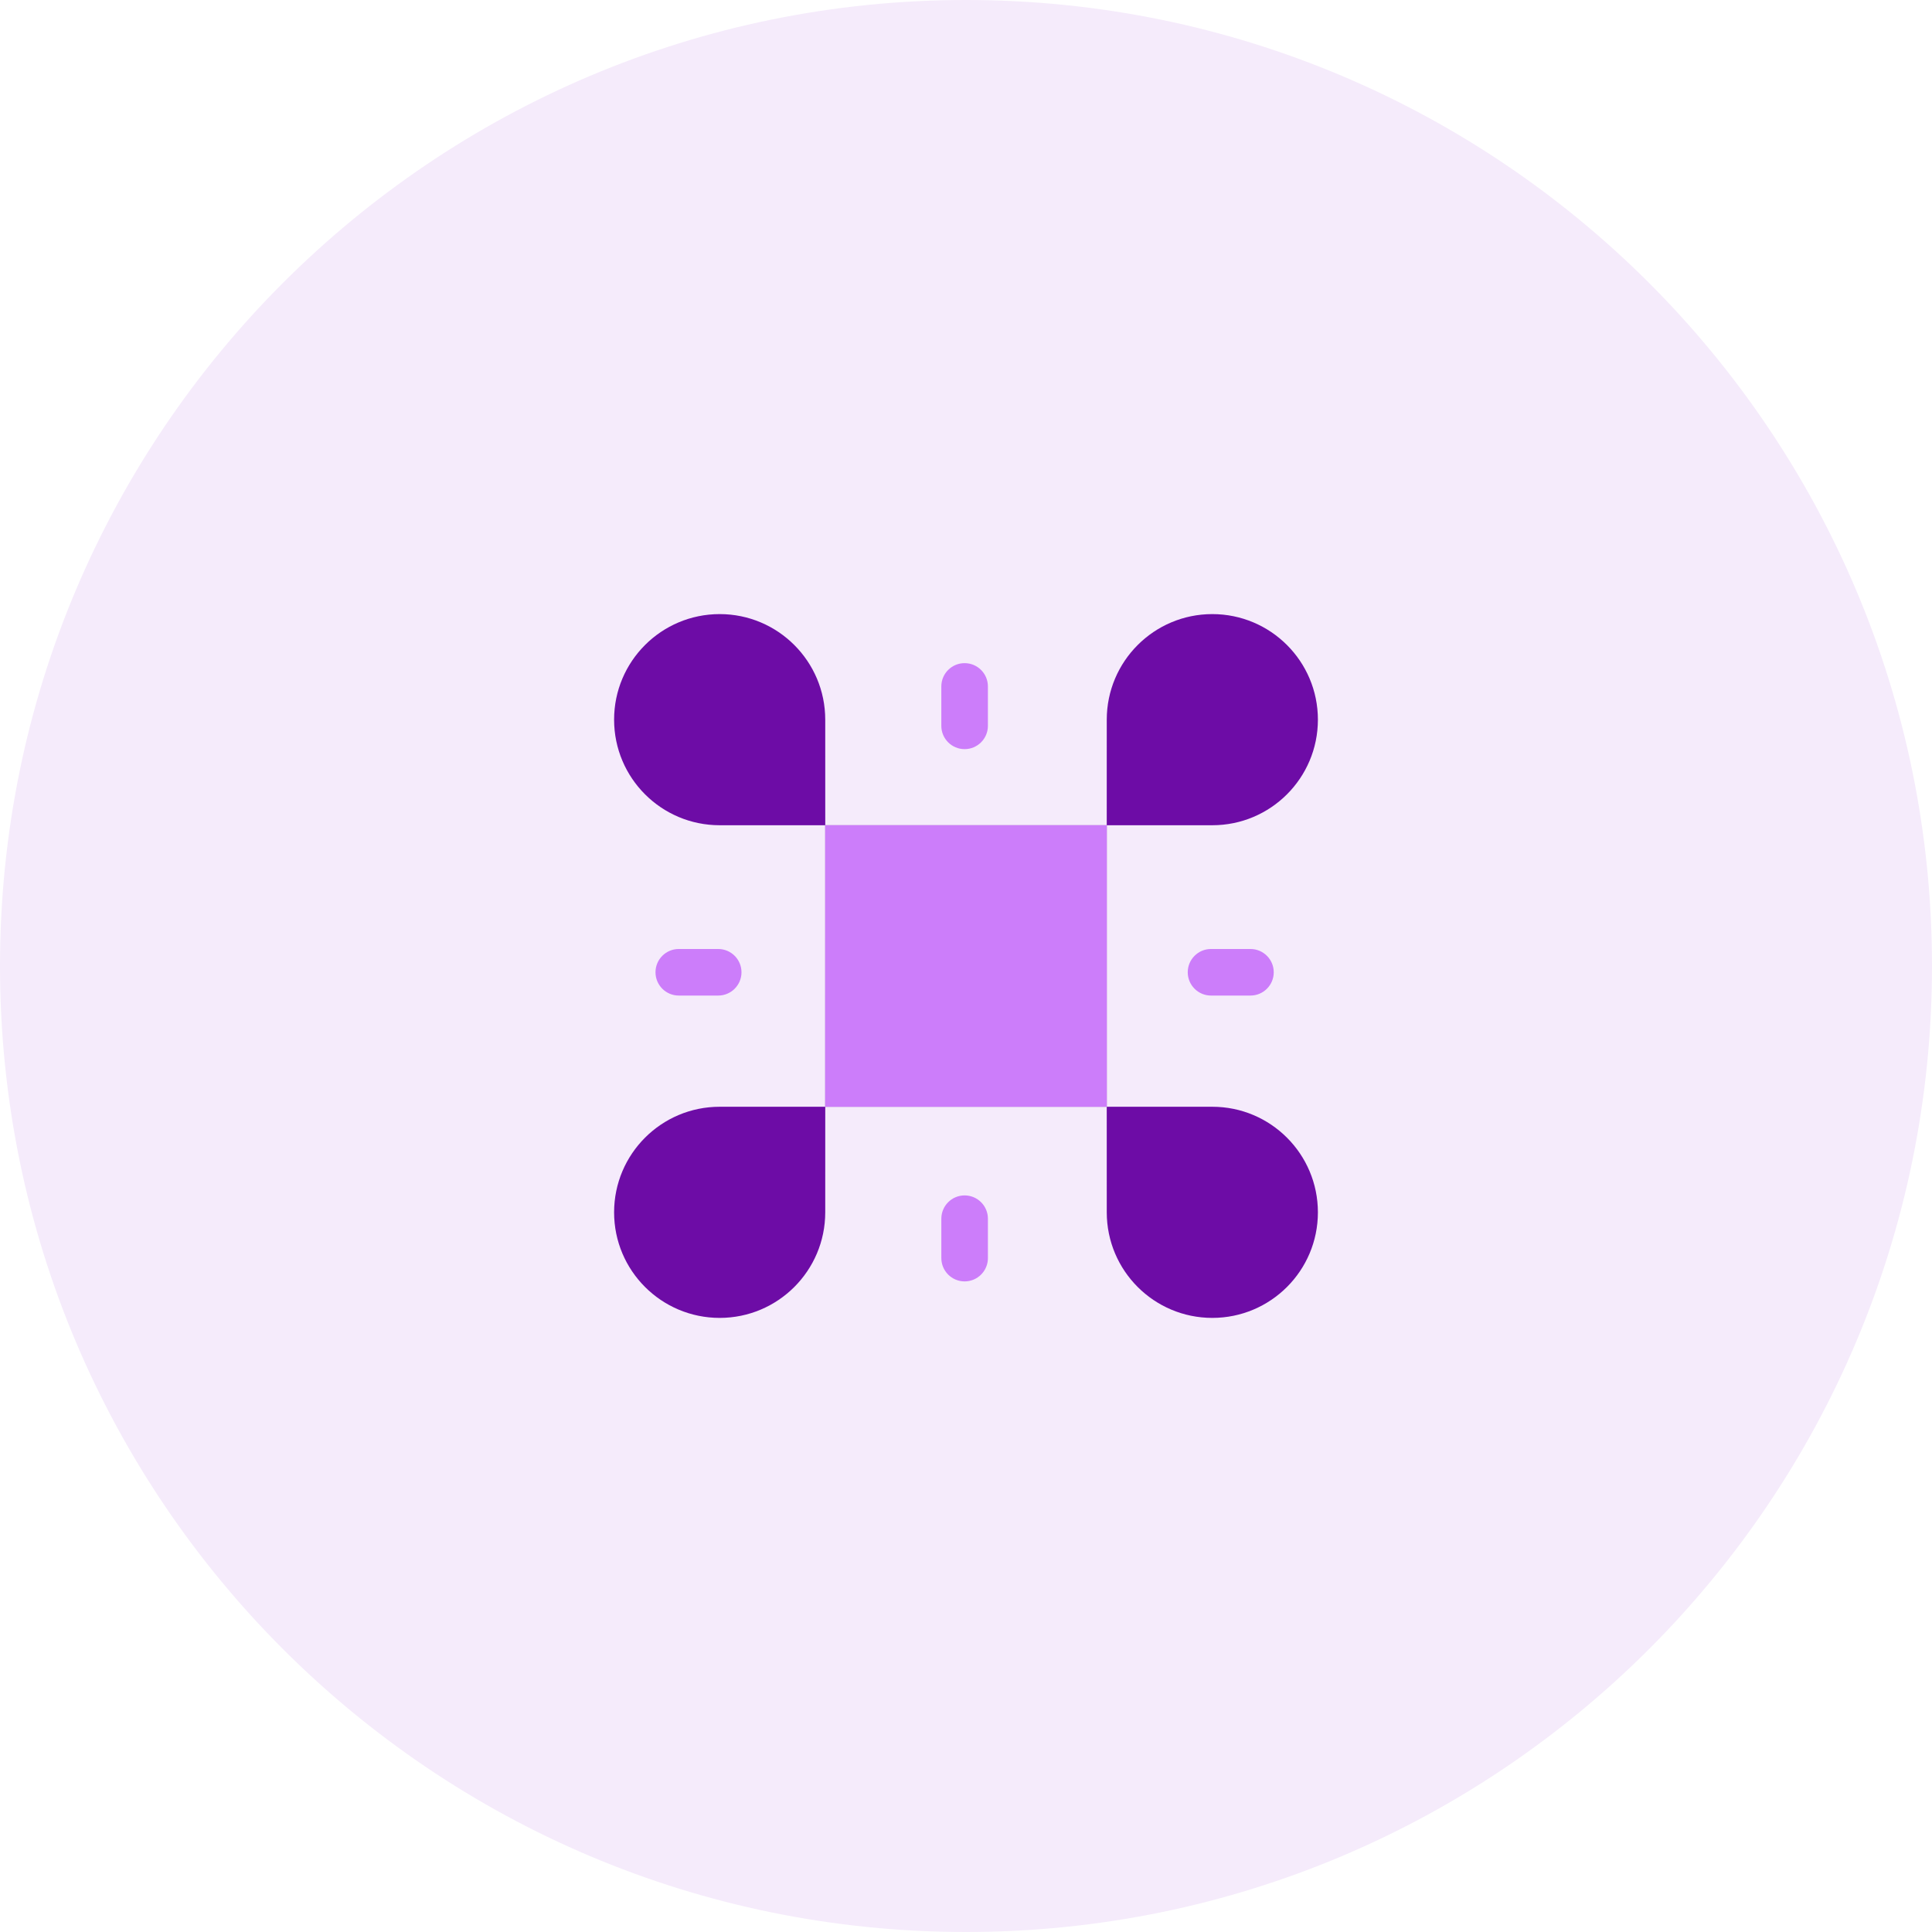
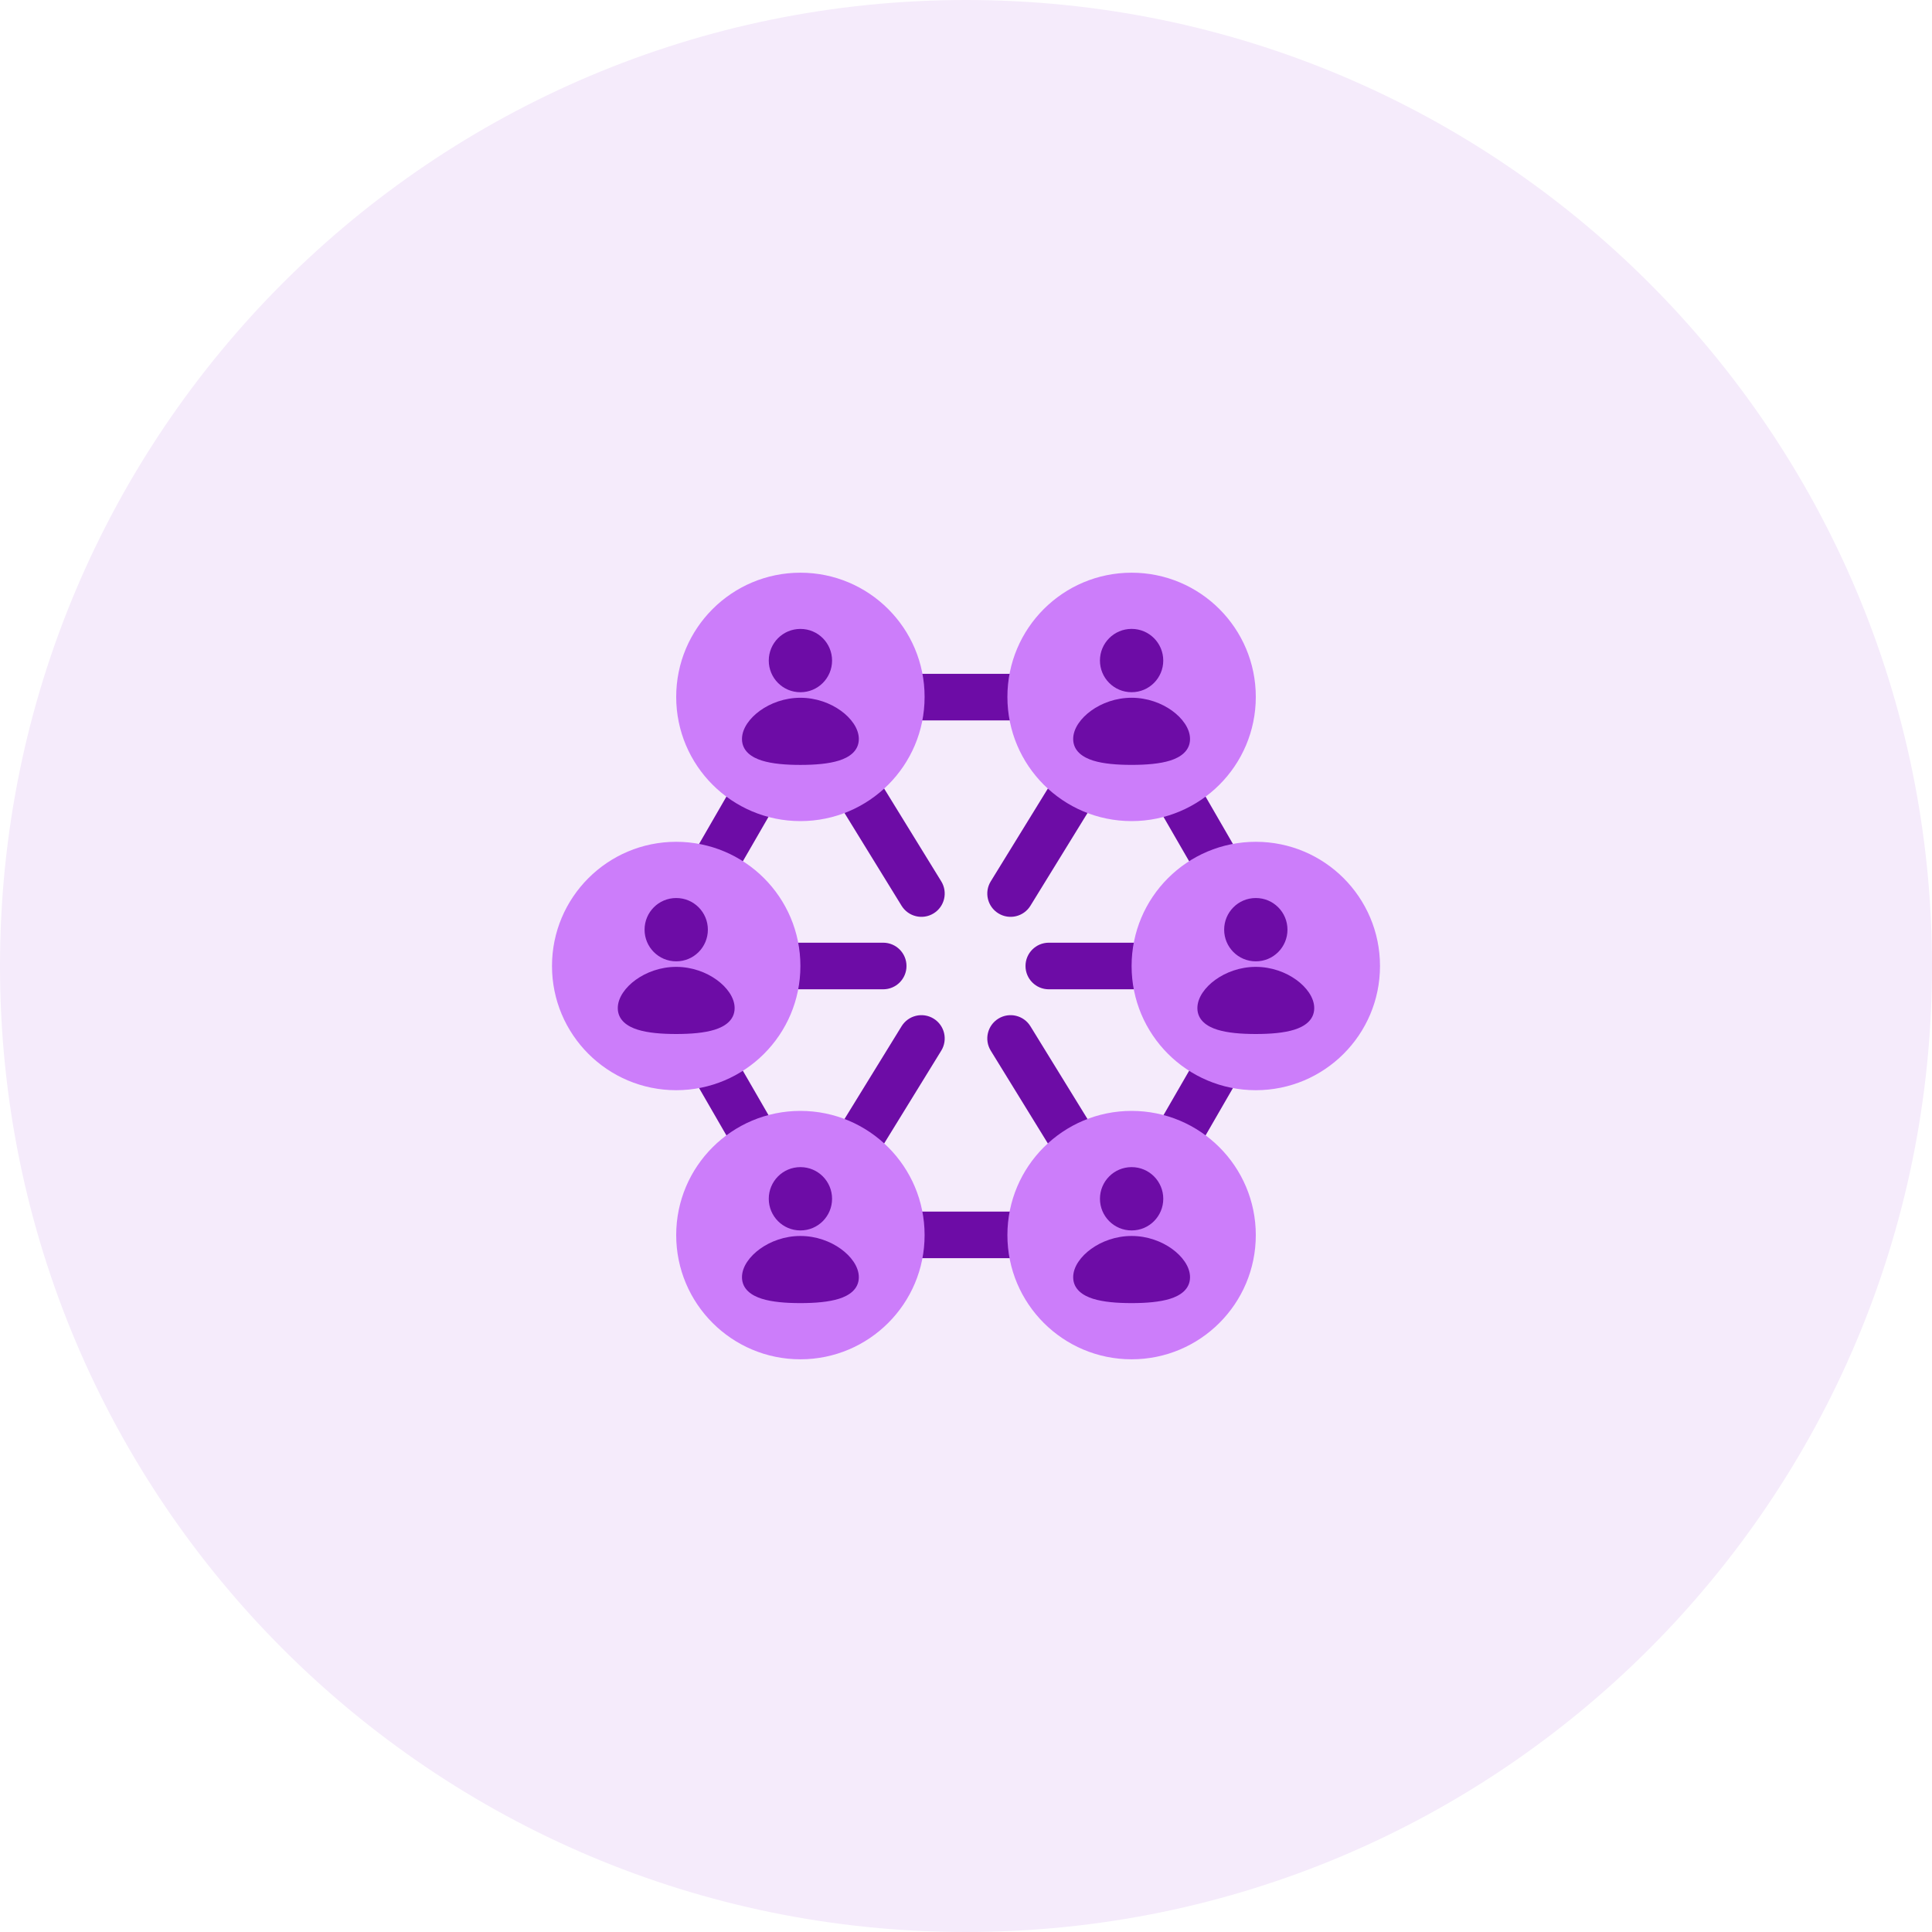
<svg xmlns="http://www.w3.org/2000/svg" width="140" height="140" viewBox="0 0 140 140" fill="none">
  <rect width="140" height="140" rx="70" fill="#F5EBFB" />
-   <path d="M80.199 59.799L87.849 59.8C92.074 59.801 95.499 56.376 95.5 52.151C95.501 47.926 92.076 44.501 87.851 44.5C83.626 44.499 80.201 47.924 80.2 52.149L80.199 59.799L59.801 59.799L59.8 52.149C59.799 47.924 56.373 44.499 52.149 44.5C47.924 44.501 44.499 47.926 44.5 52.151C44.501 56.376 47.926 59.801 52.151 59.8L59.801 59.799L59.8 80.199H80.199V59.799Z" fill="#6D0CA6" />
-   <path d="M80.199 80.199L87.849 80.2C92.074 80.199 95.499 83.624 95.5 87.849C95.501 92.074 92.076 95.499 87.851 95.5C83.626 95.501 80.201 92.076 80.2 87.851L80.199 80.199Z" fill="#6D0CA6" />
-   <path d="M52.151 80.2L59.801 80.201L59.8 87.851C59.799 92.076 56.373 95.501 52.149 95.5C47.924 95.499 44.499 92.074 44.5 87.849C44.501 83.624 47.926 80.199 52.151 80.2Z" fill="#6D0CA6" />
-   <path d="M80.199 59.799L59.8 59.799V80.201L80.199 80.199V59.799Z" fill="#CC7DFA" />
-   <path d="M71.587 52.598C71.587 53.53 70.831 54.285 69.899 54.285C68.967 54.285 68.212 53.53 68.212 52.598V49.741C68.212 48.809 68.967 48.054 69.899 48.054C70.831 48.054 71.587 48.809 71.587 49.741V52.598Z" fill="#CC7DFA" />
-   <path d="M87.756 68.767C86.824 68.767 86.068 69.523 86.068 70.455C86.068 71.386 86.824 72.142 87.756 72.142H90.612C91.544 72.142 92.3 71.386 92.3 70.455C92.3 69.523 91.544 68.767 90.612 68.767H87.756Z" fill="#CC7DFA" />
-   <path d="M49.188 68.767C48.255 68.767 47.5 69.523 47.5 70.455C47.5 71.386 48.255 72.142 49.188 72.142H52.043C52.975 72.142 53.731 71.386 53.731 70.455C53.731 69.523 52.975 68.767 52.043 68.767L49.188 68.767Z" fill="#CC7DFA" />
-   <path d="M69.9 92.855C70.832 92.855 71.588 92.099 71.588 91.167L71.588 88.311C71.588 87.379 70.832 86.624 69.9 86.624C68.968 86.624 68.213 87.379 68.213 88.311V91.167C68.213 92.099 68.968 92.855 69.9 92.855Z" fill="#CC7DFA" />
+   <path fill-rule="evenodd" clip-rule="evenodd" d="M82.885 49.063C82.091 48.575 81.052 48.822 80.563 49.616L71.794 63.866C71.305 64.66 71.553 65.699 72.347 66.187C73.14 66.676 74.18 66.428 74.668 65.635L83.437 51.385C83.926 50.591 83.678 49.551 82.885 49.063ZM67.654 73.813C66.86 73.325 65.821 73.572 65.332 74.366L56.563 88.616C56.075 89.409 56.322 90.449 57.116 90.937C57.91 91.426 58.949 91.178 59.437 90.385L68.207 76.135C68.695 75.341 68.448 74.302 67.654 73.813Z" fill="#6D0CA6" />
+   <path fill-rule="evenodd" clip-rule="evenodd" d="M57.116 49.063C57.91 48.575 58.949 48.822 59.437 49.616L68.207 63.866C68.695 64.66 68.448 65.699 67.654 66.187C66.86 66.676 65.821 66.428 65.332 65.635L56.563 51.385C56.075 50.591 56.322 49.551 57.116 49.063ZM72.347 73.813C73.14 73.325 74.18 73.572 74.668 74.366L83.437 88.616C83.926 89.409 83.678 90.449 82.885 90.937C82.091 91.426 81.052 91.178 80.563 90.385L71.794 76.135C71.305 75.341 71.553 74.302 72.347 73.813Z" fill="#6D0CA6" />
+   <path fill-rule="evenodd" clip-rule="evenodd" d="M47.312 70C47.312 69.068 48.068 68.312 49 68.312H64C64.932 68.312 65.688 69.068 65.688 70C65.688 70.932 64.932 71.688 64 71.688H49C48.068 71.688 47.312 70.932 47.312 70Z" fill="#6D0CA6" />
+   <path fill-rule="evenodd" clip-rule="evenodd" d="M74.312 70C74.312 69.068 75.068 68.312 76 68.312H91C91.932 68.312 92.688 69.068 92.688 70C92.688 70.932 91.932 71.688 91 71.688H76C75.068 71.688 74.312 70.932 74.312 70Z" fill="#6D0CA6" />
+   <path fill-rule="evenodd" clip-rule="evenodd" d="M51.093 63.778C50.285 63.312 50.009 62.28 50.475 61.472L53.024 57.057C53.49 56.25 54.522 55.974 55.329 56.44C56.136 56.906 56.413 57.938 55.947 58.745L53.398 63.16C52.932 63.967 51.9 64.244 51.093 63.778ZM51.099 76.233C51.906 75.767 52.938 76.044 53.404 76.851L55.959 81.276C56.425 82.084 56.148 83.116 55.341 83.582C54.534 84.048 53.502 83.771 53.036 82.964L50.481 78.538C50.015 77.731 50.291 76.699 51.099 76.233ZM64.562 89.486C64.562 88.554 65.318 87.798 66.25 87.798H73.75C74.682 87.798 75.437 88.554 75.437 89.486C75.437 90.418 74.682 91.173 73.75 91.173H66.25C65.318 91.173 64.562 90.418 64.562 89.486ZM64.562 50.515C64.562 49.583 65.318 48.827 66.25 48.827L73.75 48.827C74.682 48.827 75.437 49.583 75.437 50.515C75.437 51.447 74.682 52.202 73.75 52.202L66.25 52.202C65.318 52.202 64.562 51.447 64.562 50.515ZM84.676 83.551C83.869 83.085 83.593 82.053 84.059 81.246L86.604 76.837C87.07 76.03 88.102 75.753 88.909 76.219C89.716 76.685 89.993 77.717 89.527 78.524L86.981 82.933C86.516 83.74 85.484 84.017 84.676 83.551ZM84.728 56.539C85.535 56.073 86.567 56.35 87.033 57.157L89.525 61.472C89.991 62.28 89.715 63.312 88.907 63.778C88.1 64.244 87.068 63.967 86.602 63.16L84.11 58.844C83.644 58.037 83.921 57.005 84.728 56.539Z" fill="#6D0CA6" />
+   <circle cx="58" cy="50.5" r="9" fill="#CC7DFA" />
+   <path d="M58.002 45.574C56.723 45.574 55.708 46.61 55.708 47.868C55.708 49.126 56.723 50.162 58.002 50.162C59.28 50.162 60.295 49.126 60.295 47.868C60.295 46.61 59.28 45.574 58.002 45.574Z" fill="#6D0CA6" />
+   <path d="M58 50.563C56.856 50.563 55.821 50.956 55.066 51.502C54.338 52.028 53.767 52.781 53.767 53.55C53.767 54.427 54.478 54.886 55.208 55.114C55.958 55.35 56.955 55.428 58 55.428C59.045 55.428 60.042 55.35 60.793 55.114C61.522 54.886 62.234 54.427 62.234 53.55C62.234 52.781 61.663 52.028 60.934 51.502C60.179 50.956 59.144 50.563 58 50.563Z" fill="#6D0CA6" />
+   <circle cx="49" cy="70" r="9" fill="#CC7DFA" />
+   <path d="M49.002 65.074C47.723 65.074 46.708 66.11 46.708 67.368C46.708 68.626 47.723 69.662 49.002 69.662C50.28 69.662 51.295 68.626 51.295 67.368C51.295 66.11 50.28 65.074 49.002 65.074Z" fill="#6D0CA6" />
+   <path d="M49 70.063C47.856 70.063 46.821 70.456 46.066 71.002C45.338 71.528 44.767 72.281 44.767 73.05C44.767 73.927 45.478 74.386 46.208 74.614C46.958 74.85 47.955 74.928 49 74.928C50.045 74.928 51.042 74.85 51.793 74.614C52.522 74.386 53.234 73.927 53.234 73.05C53.234 72.281 52.663 71.528 51.934 71.002C51.179 70.456 50.144 70.063 49 70.063Z" fill="#6D0CA6" />
+   <circle cx="58" cy="89.5" r="9" fill="#CC7DFA" />
+   <path d="M58.002 84.574C56.723 84.574 55.708 85.61 55.708 86.868C55.708 88.126 56.723 89.162 58.002 89.162C59.28 89.162 60.295 88.126 60.295 86.868C60.295 85.61 59.28 84.574 58.002 84.574Z" fill="#6D0CA6" />
+   <path d="M58 89.563C56.856 89.563 55.821 89.956 55.066 90.502C54.338 91.028 53.767 91.781 53.767 92.55C53.767 93.427 54.478 93.886 55.208 94.114C55.958 94.35 56.955 94.428 58 94.428C59.045 94.428 60.042 94.35 60.793 94.114C61.522 93.886 62.234 93.427 62.234 92.55C62.234 91.781 61.663 91.028 60.934 90.502C60.179 89.956 59.144 89.563 58 89.563Z" fill="#6D0CA6" />
+   <circle cx="82" cy="50.5" r="9" fill="#CC7DFA" />
+   <path d="M82 45.572C80.722 45.572 79.706 46.608 79.706 47.866C79.706 49.124 80.722 50.16 82 50.16C83.278 50.16 84.294 49.124 84.294 47.866C84.294 46.608 83.278 45.572 82 45.572Z" fill="#6D0CA6" />
+   <path d="M82 50.562C80.856 50.562 79.821 50.954 79.066 51.5C78.338 52.027 77.767 52.779 77.767 53.548C77.767 54.425 78.478 54.884 79.207 55.113C79.958 55.349 80.955 55.426 82 55.426C83.045 55.426 84.042 55.349 84.793 55.113C85.522 54.884 86.234 54.425 86.234 53.548C86.234 52.779 85.663 52.027 84.934 51.5C84.179 50.954 83.144 50.562 82 50.562Z" fill="#6D0CA6" />
+   <circle cx="91" cy="70" r="9" fill="#CC7DFA" />
+   <path d="M91.001 65.074C89.723 65.074 88.707 66.11 88.707 67.368C88.707 68.626 89.723 69.662 91.001 69.662C92.28 69.662 93.295 68.626 93.295 67.368C93.295 66.11 92.28 65.074 91.001 65.074Z" fill="#6D0CA6" />
+   <path d="M91 70.063C89.856 70.063 88.821 70.456 88.066 71.002C87.338 71.528 86.767 72.281 86.767 73.05C86.767 73.927 87.478 74.386 88.207 74.614C88.958 74.85 89.955 74.928 91 74.928C92.045 74.928 93.042 74.85 93.793 74.614C94.522 74.386 95.234 73.927 95.234 73.05C95.234 72.281 94.663 71.528 93.934 71.002C93.179 70.456 92.144 70.063 91 70.063Z" fill="#6D0CA6" />
+   <circle cx="82" cy="89.5" r="9" fill="#CC7DFA" />
+   <path d="M82.001 84.574C80.723 84.574 79.707 85.61 79.707 86.868C79.707 88.126 80.723 89.162 82.001 89.162C83.28 89.162 84.295 88.126 84.295 86.868C84.295 85.61 83.28 84.574 82.001 84.574Z" fill="#6D0CA6" />
+   <path d="M82 89.563C80.856 89.563 79.821 89.956 79.066 90.502C78.338 91.028 77.767 91.781 77.767 92.55C77.767 93.427 78.478 93.886 79.207 94.114C79.958 94.35 80.955 94.428 82 94.428C83.045 94.428 84.042 94.35 84.793 94.114C85.522 93.886 86.234 93.427 86.234 92.55C86.234 91.781 85.663 91.028 84.934 90.502C84.179 89.956 83.144 89.563 82 89.563Z" fill="#6D0CA6" />
</svg>
